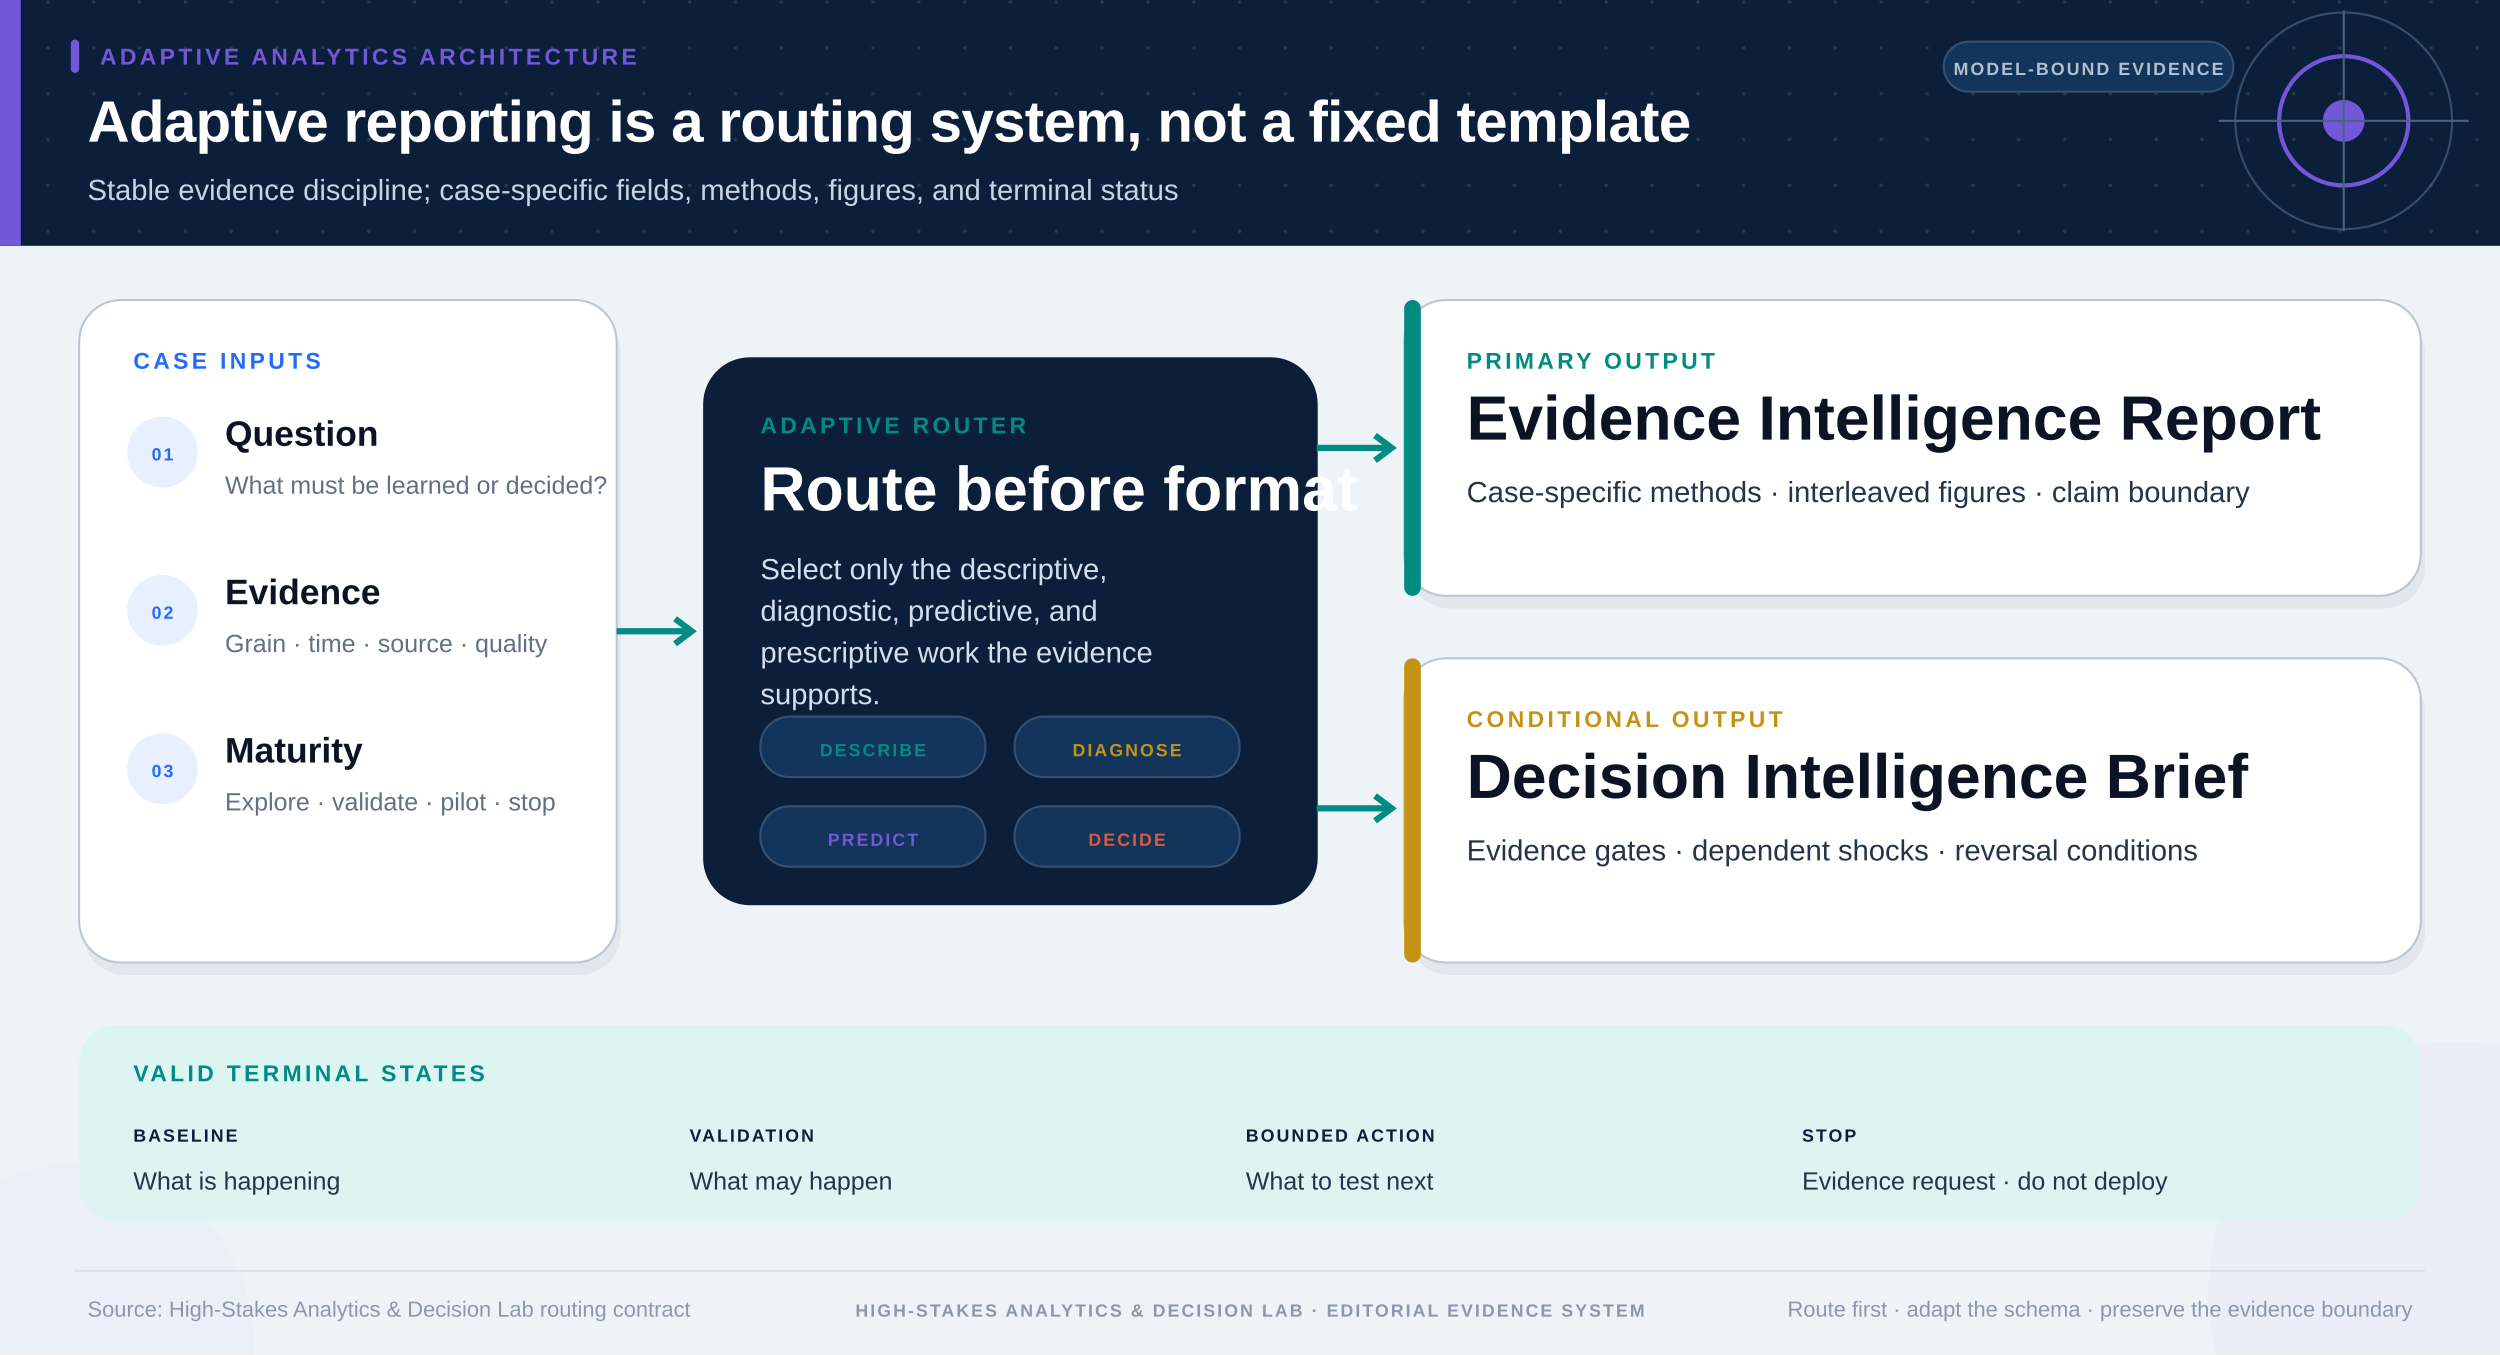
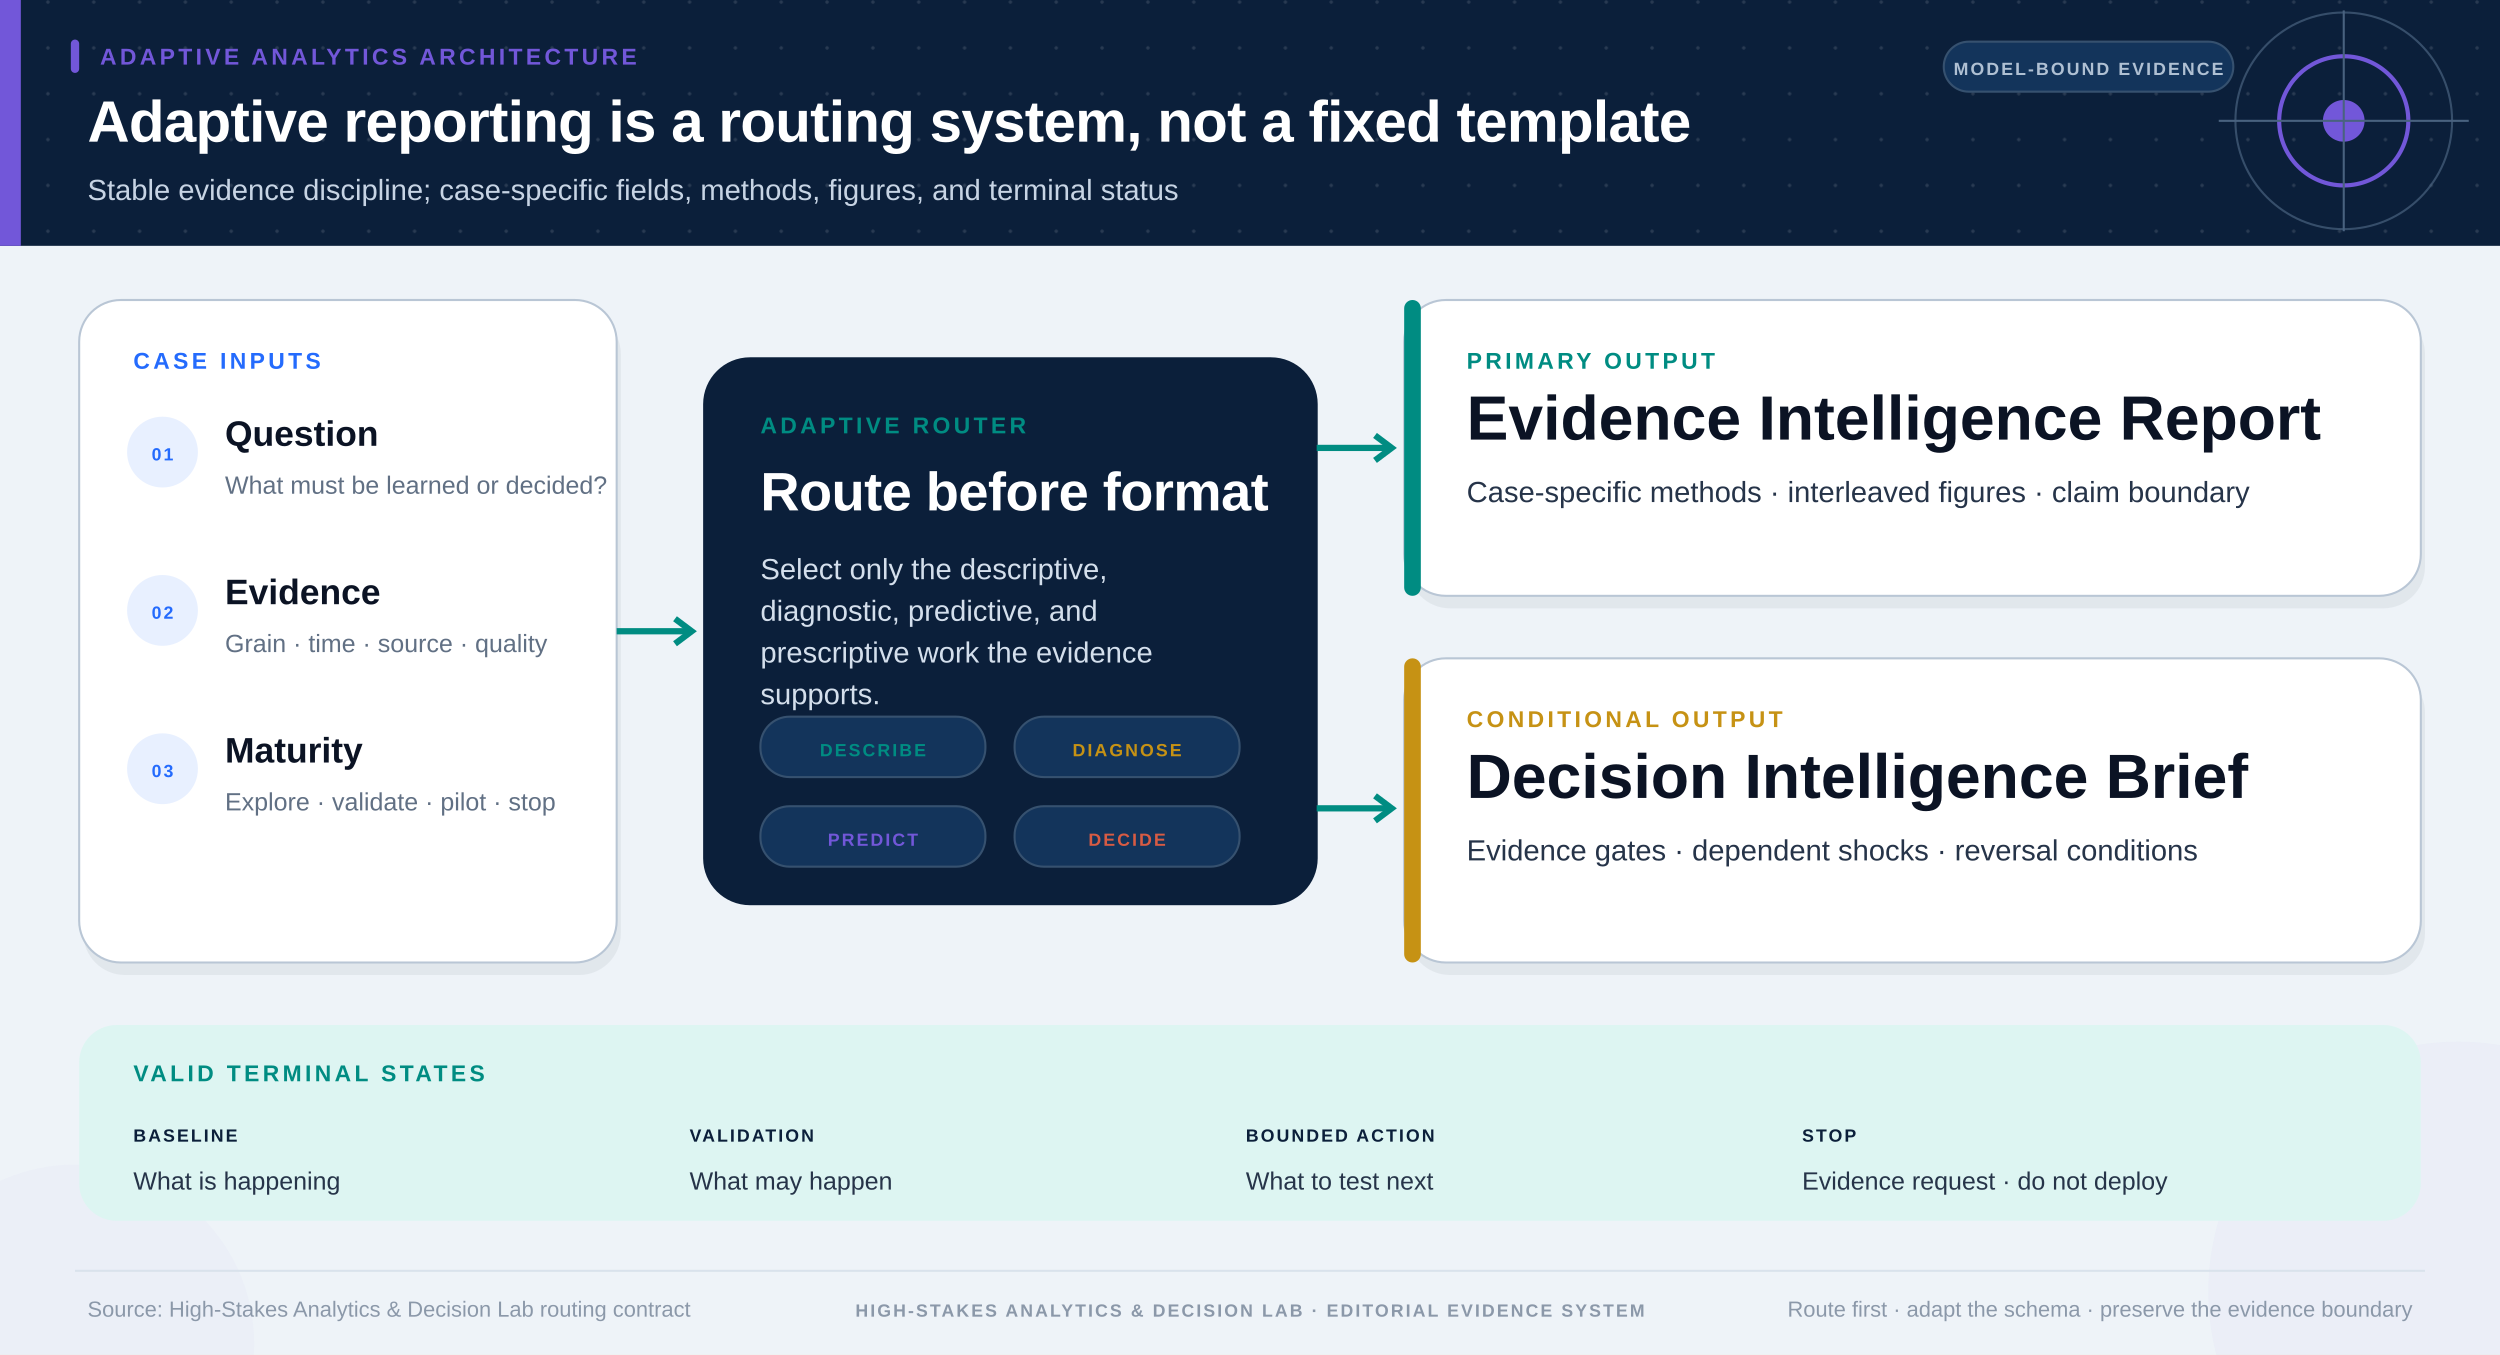
<svg xmlns="http://www.w3.org/2000/svg" width="1200" height="650" viewBox="0 0 1200 650" role="img" aria-labelledby="title desc">
  <defs>
    <pattern id="headerGrid" width="22" height="22" patternUnits="userSpaceOnUse">
      <circle cx="1" cy="1" r=".85" fill="#FFFFFF" opacity=".12" />
    </pattern>
  </defs>
  <style>
  text { font-family: -apple-system, BlinkMacSystemFont, "Segoe UI", Arial, sans-serif; }
  .kicker { font-size: 11px; font-weight: 800; letter-spacing: 1.6px; }
  .title { font-size: 28px; font-weight: 780; letter-spacing: -0.35px; }
  .subtitle { font-size: 14px; }
  .section { fill: #0B1324; font-size: 17px; font-weight: 720; }
  .label { fill: #263449; font-size: 14px; }
  .small { fill: #617084; font-size: 12px; }
  .eyebrow { fill: #617084; font-size: 10.5px; font-weight: 800; letter-spacing: 1px; }
  .value { fill: #0B1324; font-size: 16px; font-weight: 750; font-variant-numeric: tabular-nums; }
  .big { fill: #0B1324; font-size: 30px; font-weight: 800; font-variant-numeric: tabular-nums; }
  .display { fill: #0B1324; font-size: 38px; font-weight: 820; font-variant-numeric: tabular-nums; }
  .mono { fill: #263449; font-size: 12.5px; font-family: ui-monospace, SFMono-Regular, Menlo, Consolas, monospace; font-variant-numeric: tabular-nums; }
  .pill { font-size: 11px; font-weight: 760; letter-spacing: .25px; }
  .footnote { fill: #8B98A9; font-size: 10.5px; }
  .micro { fill: #8B98A9; font-size: 8.5px; font-weight: 800; letter-spacing: 1px; }
</style>
  <rect width="1200" height="650" fill="#EEF3F8" />
  <circle cx="1180" cy="620" r="120" fill="#7257D9" opacity=".035" />
  <circle cx="36" cy="645" r="86" fill="#7257D9" opacity=".025" />
  <rect width="1200" height="118" fill="#0B1F3A" />
  <rect width="1200" height="118" fill="url(#headerGrid)" />
  <rect width="10" height="118" fill="#7257D9" />
  <rect x="34" y="19" width="4" height="16" rx="2" fill="#7257D9" />
  <text x="48.0" y="31.0" class="kicker" text-anchor="start" style="fill:#7257D9">ADAPTIVE ANALYTICS ARCHITECTURE</text>
  <text x="42.0" y="68.0" class="title" text-anchor="start" style="fill:#FFFFFF">Adaptive reporting is a routing system, not a fixed template</text>
  <text x="42.0" y="96.0" class="subtitle" text-anchor="start" style="fill:#C7D4E4">Stable evidence discipline; case-specific fields, methods, figures, and terminal status</text>
  <rect x="933" y="20" width="139" height="24" rx="12" fill="#13345B" stroke="#36516F" />
  <text x="1002.5" y="36.0" class="micro" text-anchor="middle" style="fill:#AFC0D3">MODEL-BOUND EVIDENCE</text>
  <circle cx="1125" cy="58" r="31" fill="none" stroke="#7257D9" stroke-width="2" />
  <circle cx="1125" cy="58" r="10" fill="#7257D9" />
  <circle cx="1125" cy="58" r="52" fill="none" stroke="#49627F" stroke-width="1" opacity=".7" />
  <line x1="1065" y1="58" x2="1185" y2="58" stroke="#49627F" stroke-width="1" />
  <line x1="1125" y1="5" x2="1125" y2="111" stroke="#49627F" stroke-width="1" />
  <rect x="40.0" y="150.0" width="258.0" height="318.0" rx="20" fill="#07152A" opacity=".055" />
  <rect x="38.0" y="144.0" width="258.0" height="318.0" rx="20" fill="#FFFFFF" stroke="#B9C6D5" stroke-width="1" />
  <text x="64.0" y="177.0" class="kicker" text-anchor="start" style="fill:#246BFD">CASE INPUTS</text>
  <circle cx="78" cy="217" r="17" fill="#E8F0FF" />
  <text x="78.0" y="221.0" class="micro" text-anchor="middle" style="fill:#246BFD">01</text>
  <text x="108.0" y="214.0" class="section" text-anchor="start" style="fill:#0B1324">Question</text>
  <text x="108.0" y="237.0" class="small" text-anchor="start" style="fill:#617084">What must be learned or decided?</text>
  <circle cx="78" cy="293" r="17" fill="#E8F0FF" />
  <text x="78.0" y="297.0" class="micro" text-anchor="middle" style="fill:#246BFD">02</text>
  <text x="108.0" y="290.0" class="section" text-anchor="start" style="fill:#0B1324">Evidence</text>
  <text x="108.0" y="313.0" class="small" text-anchor="start" style="fill:#617084">Grain · time · source · quality</text>
  <circle cx="78" cy="369" r="17" fill="#E8F0FF" />
  <text x="78.0" y="373.0" class="micro" text-anchor="middle" style="fill:#246BFD">03</text>
  <text x="108.0" y="366.0" class="section" text-anchor="start" style="fill:#0B1324">Maturity</text>
  <text x="108.0" y="389.0" class="small" text-anchor="start" style="fill:#617084">Explore · validate · pilot · stop</text>
  <rect x="338.0" y="172.0" width="294.0" height="262.0" rx="22" fill="#0B1F3A" stroke="#0B1F3A" stroke-width="1" />
  <text x="365.0" y="208.0" class="kicker" text-anchor="start" style="fill:#008C82">ADAPTIVE ROUTER</text>
-   <text x="365.0" y="245.0" class="big" text-anchor="start" style="fill:#FFFFFF">Route before format</text>
+   <text x="365.0" y="245.0" text-anchor="start" font-family="-apple-system,BlinkMacSystemFont,'Segoe UI',Arial,sans-serif" font-size="26" font-weight="800" letter-spacing="-0.25" fill="#FFFFFF">Route before format</text>
  <text x="365.0" y="278.0" class="label" text-anchor="start" style="fill:#D4DFEC">Select only the descriptive,</text>
  <text x="365.0" y="298.0" class="label" text-anchor="start" style="fill:#D4DFEC">diagnostic, predictive, and</text>
  <text x="365.0" y="318.0" class="label" text-anchor="start" style="fill:#D4DFEC">prescriptive work the evidence</text>
  <text x="365.0" y="338.0" class="label" text-anchor="start" style="fill:#D4DFEC">supports.</text>
  <rect x="365.0" y="344.0" width="108.0" height="29.0" rx="14" fill="#13345B" stroke="#36516F" stroke-width="1" />
  <text x="419.0" y="363.0" class="micro" text-anchor="middle" style="fill:#008C82">DESCRIBE</text>
  <rect x="487.0" y="344.0" width="108.0" height="29.0" rx="14" fill="#13345B" stroke="#36516F" stroke-width="1" />
  <text x="541.0" y="363.0" class="micro" text-anchor="middle" style="fill:#C69214">DIAGNOSE</text>
  <rect x="365.0" y="387.0" width="108.0" height="29.0" rx="14" fill="#13345B" stroke="#36516F" stroke-width="1" />
  <text x="419.0" y="406.0" class="micro" text-anchor="middle" style="fill:#7257D9">PREDICT</text>
  <rect x="487.0" y="387.0" width="108.0" height="29.0" rx="14" fill="#13345B" stroke="#36516F" stroke-width="1" />
  <text x="541.0" y="406.0" class="micro" text-anchor="middle" style="fill:#D85B43">DECIDE</text>
  <rect x="676.0" y="150.0" width="488.0" height="142.0" rx="20" fill="#07152A" opacity=".055" />
  <rect x="674.0" y="144.0" width="488.0" height="142.0" rx="20" fill="#FFFFFF" stroke="#B9C6D5" stroke-width="1" />
  <rect x="674" y="144" width="8" height="142" rx="4" fill="#008C82" />
  <text x="704.0" y="177.0" class="kicker" text-anchor="start" style="fill:#008C82">PRIMARY OUTPUT</text>
  <text x="704.0" y="211.0" class="big" text-anchor="start" style="fill:#0B1324">Evidence Intelligence Report</text>
  <text x="704.0" y="241.0" class="label" text-anchor="start" style="fill:#263449">Case-specific methods · interleaved figures · claim boundary</text>
  <rect x="676.0" y="322.0" width="488.0" height="146.0" rx="20" fill="#07152A" opacity=".055" />
  <rect x="674.0" y="316.0" width="488.0" height="146.0" rx="20" fill="#FFFFFF" stroke="#B9C6D5" stroke-width="1" />
  <rect x="674" y="316" width="8" height="146" rx="4" fill="#C69214" />
  <text x="704.0" y="349.0" class="kicker" text-anchor="start" style="fill:#C69214">CONDITIONAL OUTPUT</text>
  <text x="704.0" y="383.0" class="big" text-anchor="start" style="fill:#0B1324">Decision Intelligence Brief</text>
  <text x="704.0" y="413.0" class="label" text-anchor="start" style="fill:#263449">Evidence gates · dependent shocks · reversal conditions</text>
  <line x1="296" y1="303" x2="330" y2="303" stroke="#008C82" stroke-width="3" />
  <path d="M 324 297 L 332 303 L 324 309" fill="none" stroke="#008C82" stroke-width="3" />
  <line x1="632" y1="215" x2="666" y2="215" stroke="#008C82" stroke-width="3" />
  <path d="M 660 209 L 668 215 L 660 221" fill="none" stroke="#008C82" stroke-width="3" />
  <line x1="632" y1="388" x2="666" y2="388" stroke="#008C82" stroke-width="3" />
  <path d="M 660 382 L 668 388 L 660 394" fill="none" stroke="#008C82" stroke-width="3" />
  <rect x="38.0" y="492.0" width="1124.0" height="94.0" rx="18" fill="#DDF5F2" stroke="none" stroke-width="1" />
  <text x="64.0" y="519.0" class="kicker" text-anchor="start" style="fill:#008C82">VALID TERMINAL STATES</text>
  <text x="64.0" y="548.0" class="micro" text-anchor="start" style="fill:#0B1F3A">BASELINE</text>
  <text x="64.0" y="571.0" class="small" text-anchor="start" style="fill:#263449">What is happening</text>
  <text x="331.0" y="548.0" class="micro" text-anchor="start" style="fill:#0B1F3A">VALIDATION</text>
  <text x="331.0" y="571.0" class="small" text-anchor="start" style="fill:#263449">What may happen</text>
  <text x="598.0" y="548.0" class="micro" text-anchor="start" style="fill:#0B1F3A">BOUNDED ACTION</text>
  <text x="598.0" y="571.0" class="small" text-anchor="start" style="fill:#263449">What to test next</text>
  <text x="865.0" y="548.0" class="micro" text-anchor="start" style="fill:#0B1F3A">STOP</text>
  <text x="865.0" y="571.0" class="small" text-anchor="start" style="fill:#263449">Evidence request · do not deploy</text>
  <line x1="36" y1="610.0" x2="1164" y2="610.0" stroke="#D9E2EC" stroke-width="1" />
  <text x="42.0" y="632.0" class="footnote" text-anchor="start">Source: High-Stakes Analytics &amp; Decision Lab routing contract</text>
  <text x="1158.0" y="632.0" class="footnote" text-anchor="end">Route first · adapt the schema · preserve the evidence boundary</text>
  <text x="600.0" y="632.0" class="micro" text-anchor="middle" style="fill:#8B98A9">HIGH-STAKES ANALYTICS &amp; DECISION LAB · EDITORIAL EVIDENCE SYSTEM</text>
</svg>
